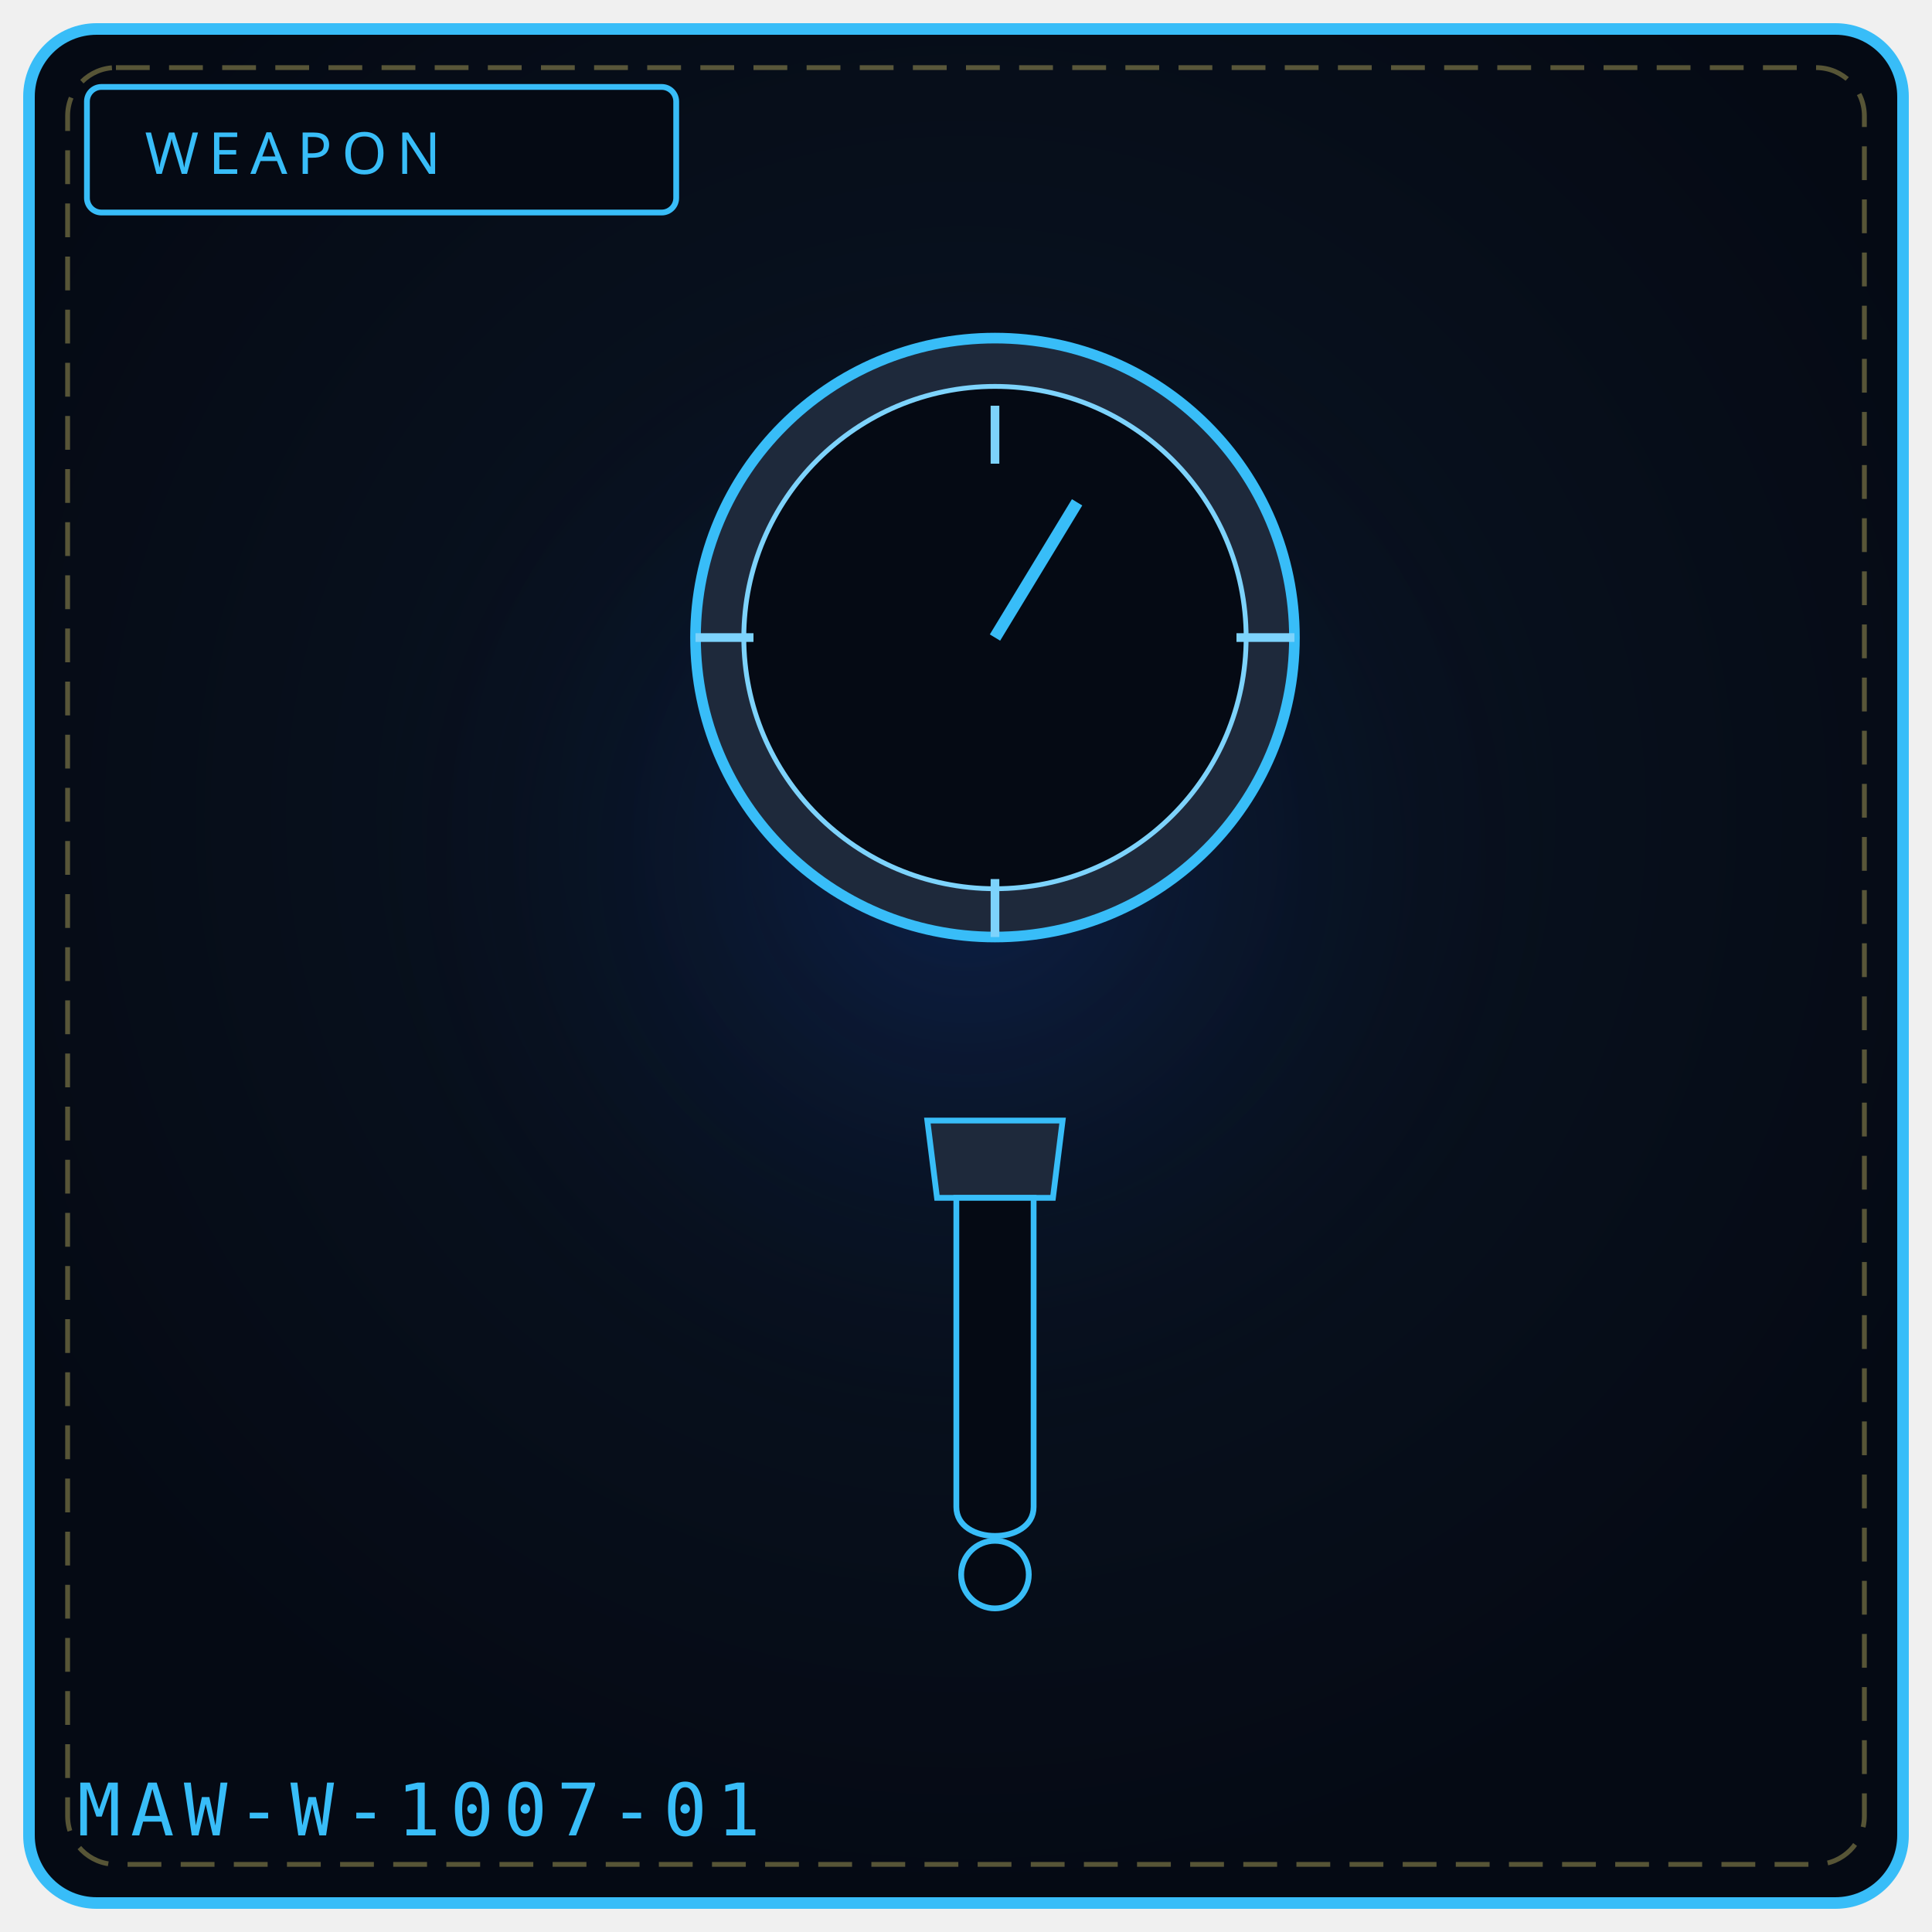
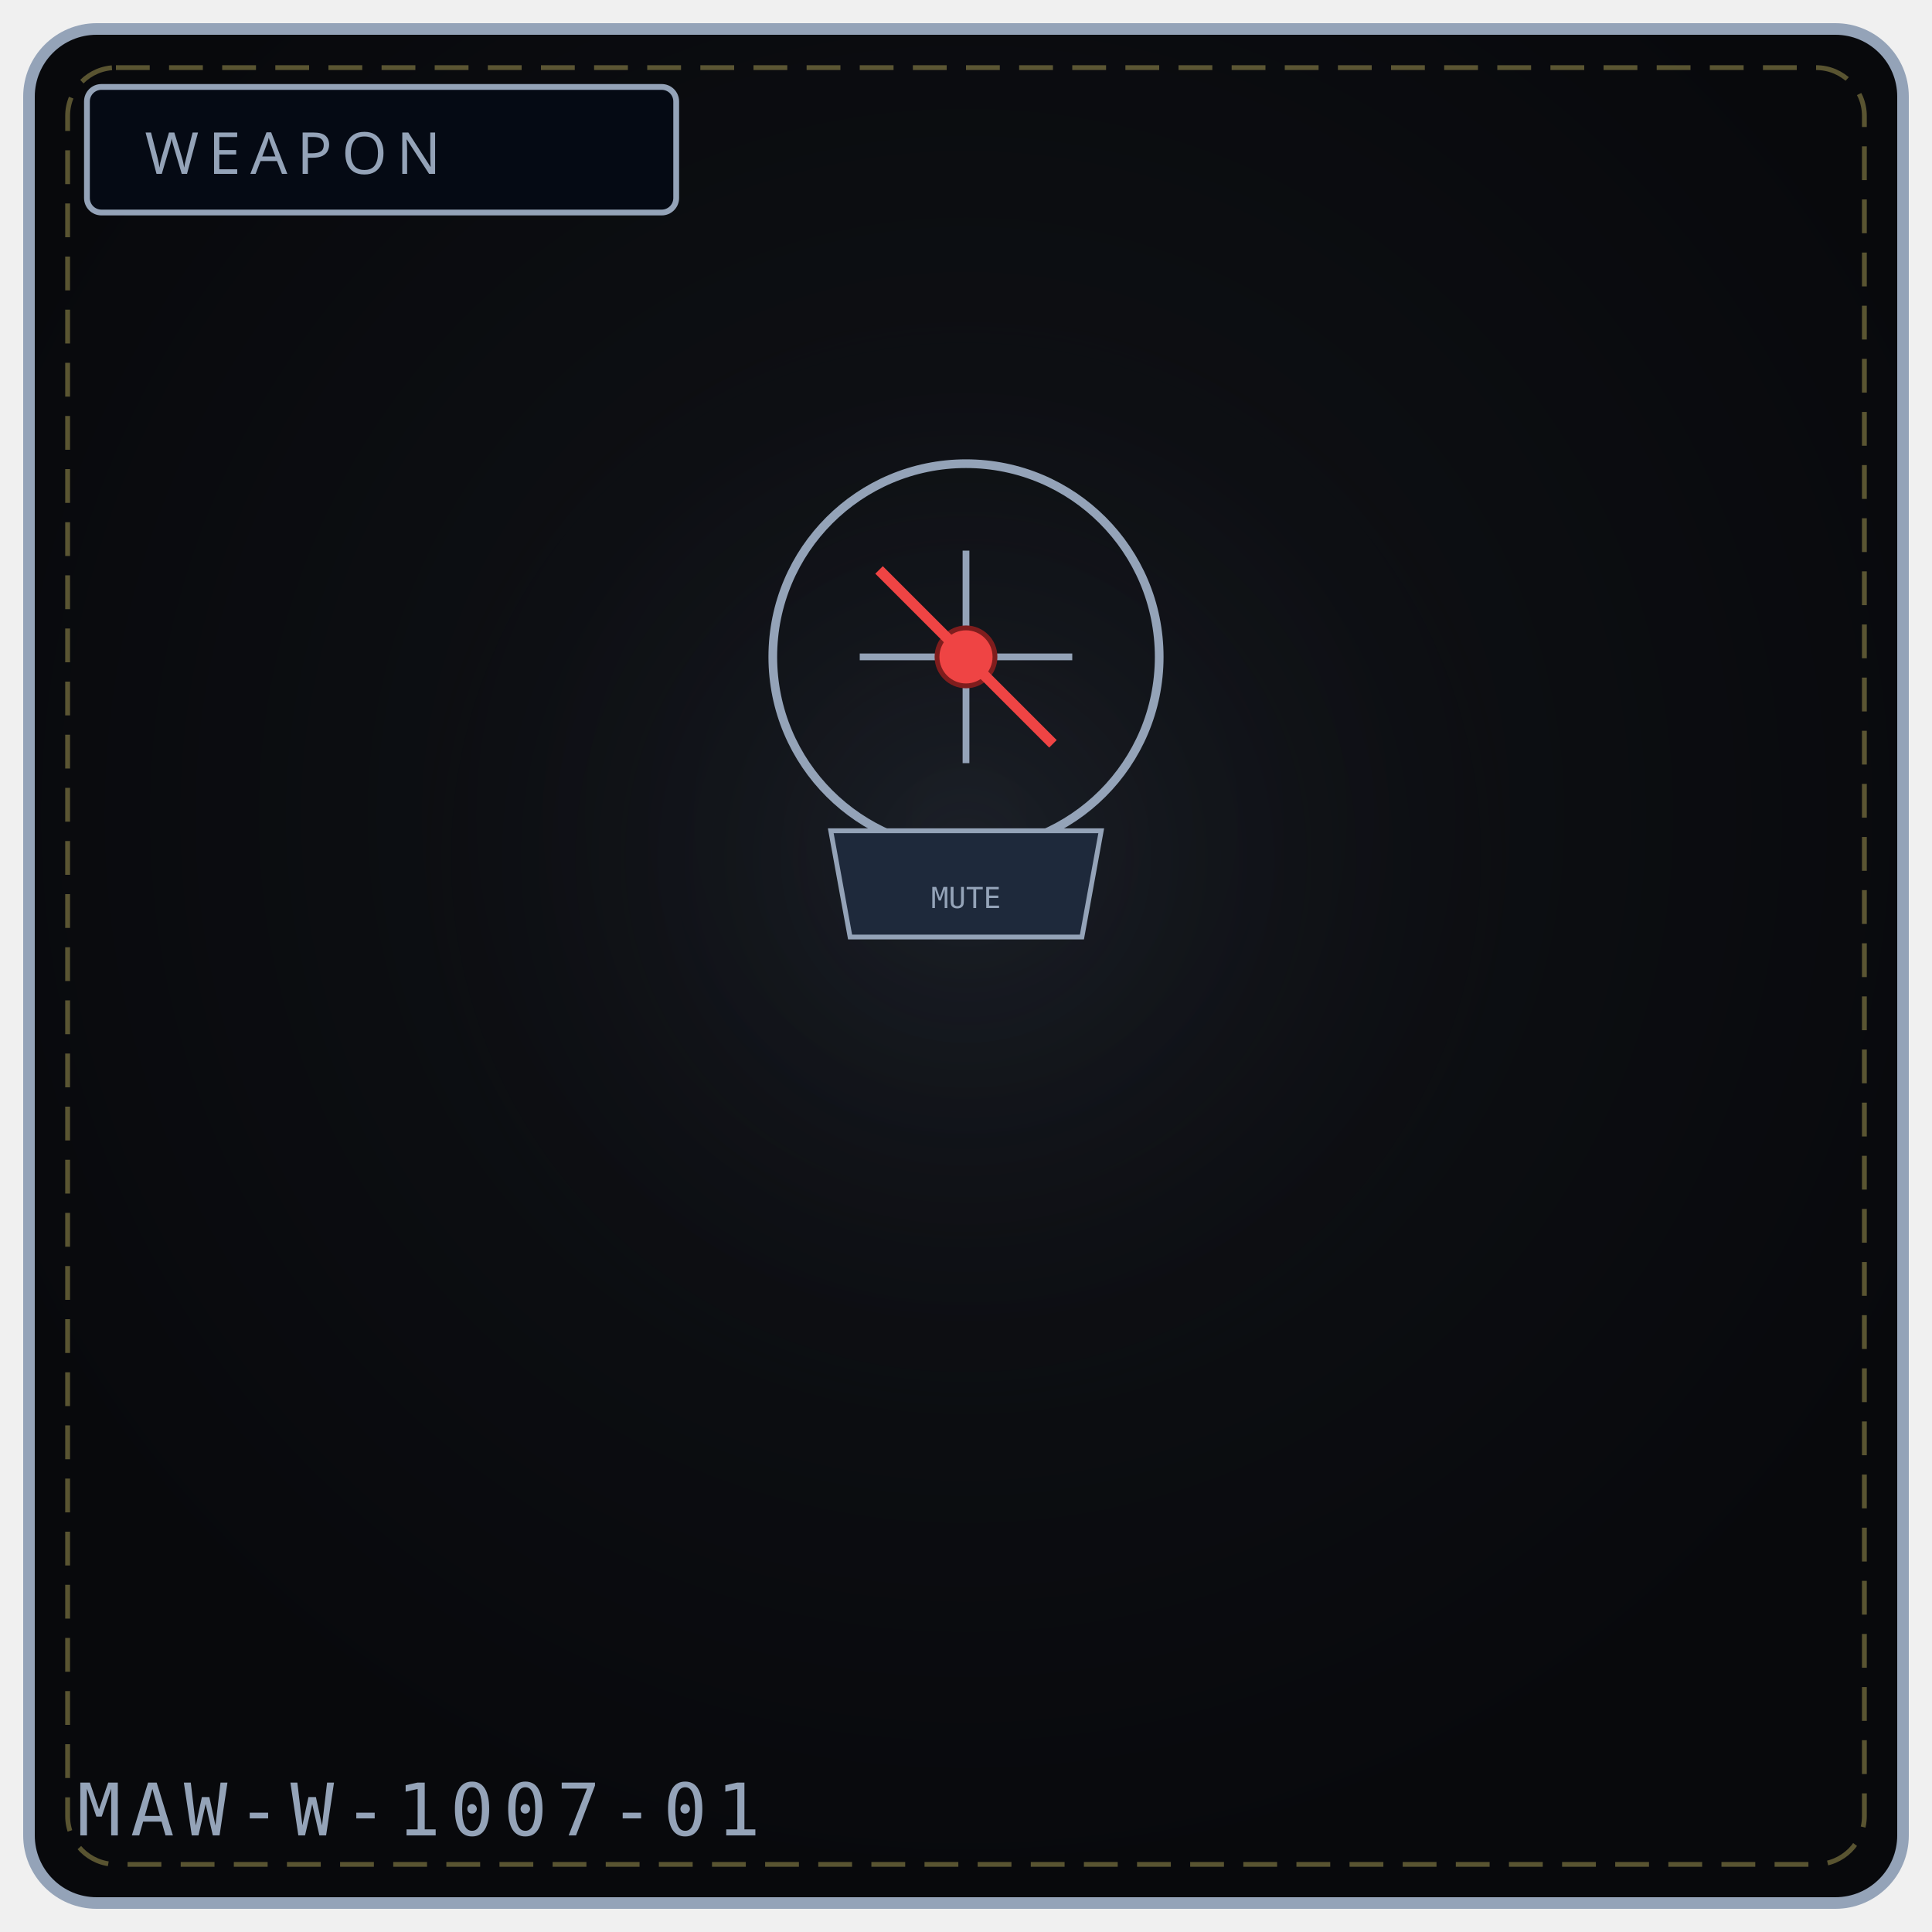
<svg xmlns="http://www.w3.org/2000/svg" viewBox="0 0 400 400" width="100%" height="100%" role="img" aria-label="WEAPON 1007">
  <defs>
    <radialGradient id="bg1007" cx="50%" cy="42%" r="58%">
-       <stop offset="0%" stop-color="#0a1626" />
-       <stop offset="100%" stop-color="#050a14" />
+       <stop offset="0%" stop-color="#111318" />
+       <stop offset="100%" stop-color="#08090c" />
    </radialGradient>
    <radialGradient id="gl1007" cx="50%" cy="46%" r="50%">
-       <stop offset="0%" stop-color="#1d4ed8" stop-opacity=".20" />
+       <stop offset="0%" stop-color="#475569" stop-opacity=".20" />
      <stop offset="100%" stop-color="#000" stop-opacity="0" />
    </radialGradient>
  </defs>
-   <rect x="6" y="6" width="388" height="388" rx="14" fill="url(#bg1007)" stroke="#38bdf8" stroke-width="2.4" />
+   <rect x="6" y="6" width="388" height="388" rx="14" fill="url(#bg1007)" stroke="#94a3b8" stroke-width="2.4" />
  <rect x="14" y="14" width="372" height="372" rx="10" fill="none" stroke="#f1df76" stroke-width="1" stroke-dasharray="7 4" opacity=".35" />
  <circle cx="200" cy="188" r="132" fill="url(#gl1007)" />
-   <rect x="18" y="18" width="122" height="26" rx="3" fill="#050a14" stroke="#38bdf8" stroke-width="1.2" />
-   <text x="30" y="36" fill="#38bdf8" font-family="Impact, Arial Black, sans-serif" font-size="12" letter-spacing="2">WEAPON</text>
-   <circle cx="206" cy="132" r="62" fill="#1e293b" stroke="#38bdf8" stroke-width="2.2" />
-   <circle cx="206" cy="132" r="52" fill="#050a14" stroke="#7dd3fc" stroke-width="1" />
-   <path d="M206 84 L 206 96 M268 132 L 256 132 M206 194 L 206 182 M144 132 L 156 132" stroke="#7dd3fc" stroke-width="1.8" />
-   <path d="M206 132 L 223 104" stroke="#38bdf8" stroke-width="2.5" />
-   <path d="M206 232 L 220 232 L 218 248 L 194 248 L 192 232 Z" fill="#1e293b" stroke="#38bdf8" stroke-width="1.2" />
-   <path d="M198 248 L 198 312 C 198 320, 214 320, 214 312 L 214 248 Z" fill="#050a14" stroke="#38bdf8" stroke-width="1.2" />
-   <circle cx="206" cy="326" r="7" fill="#050a14" stroke="#38bdf8" stroke-width="1.2" />
-   <text x="16" y="380" font-family="monospace" font-size="15" letter-spacing="2" fill="#38bdf8">MAW-W-1007-01</text>
-   <rect x="127" y="327" width="6" height="5" fill="#fff" opacity=".0" />
-   <circle cx="127" cy="347" r="3" fill="#000" opacity=".0" />
+   <rect x="18" y="18" width="122" height="26" rx="3" fill="#050a14" stroke="#94a3b8" stroke-width="1.2" />
+   <text x="30" y="36" fill="#94a3b8" font-family="Impact, Arial Black, sans-serif" font-size="12" letter-spacing="2">WEAPON</text>
+   <circle cx="200" cy="136" r="40" fill="none" stroke="#94a3b8" stroke-width="1.8" />
+   <path d="M178 136 L222 136 M200 114 L200 158" stroke="#94a3b8" stroke-width="1.4" />
+   <circle cx="200" cy="136" r="6" fill="#ef4444" stroke="#7f1d1d" stroke-width="1" />
+   <path d="M182 118 L218 154" stroke="#ef4444" stroke-width="2.2" />
+   <path d="M172 172 L228 172 L224 194 L176 194 Z" fill="#1e293b" stroke="#94a3b8" stroke-width="1" />
+   <text x="200" y="188" text-anchor="middle" fill="#94a3b8" font-family="monospace" font-size="6">MUTE</text>
+   <text x="16" y="380" font-family="monospace" font-size="15" letter-spacing="2" fill="#94a3b8">MAW-W-1007-01</text>
</svg>
